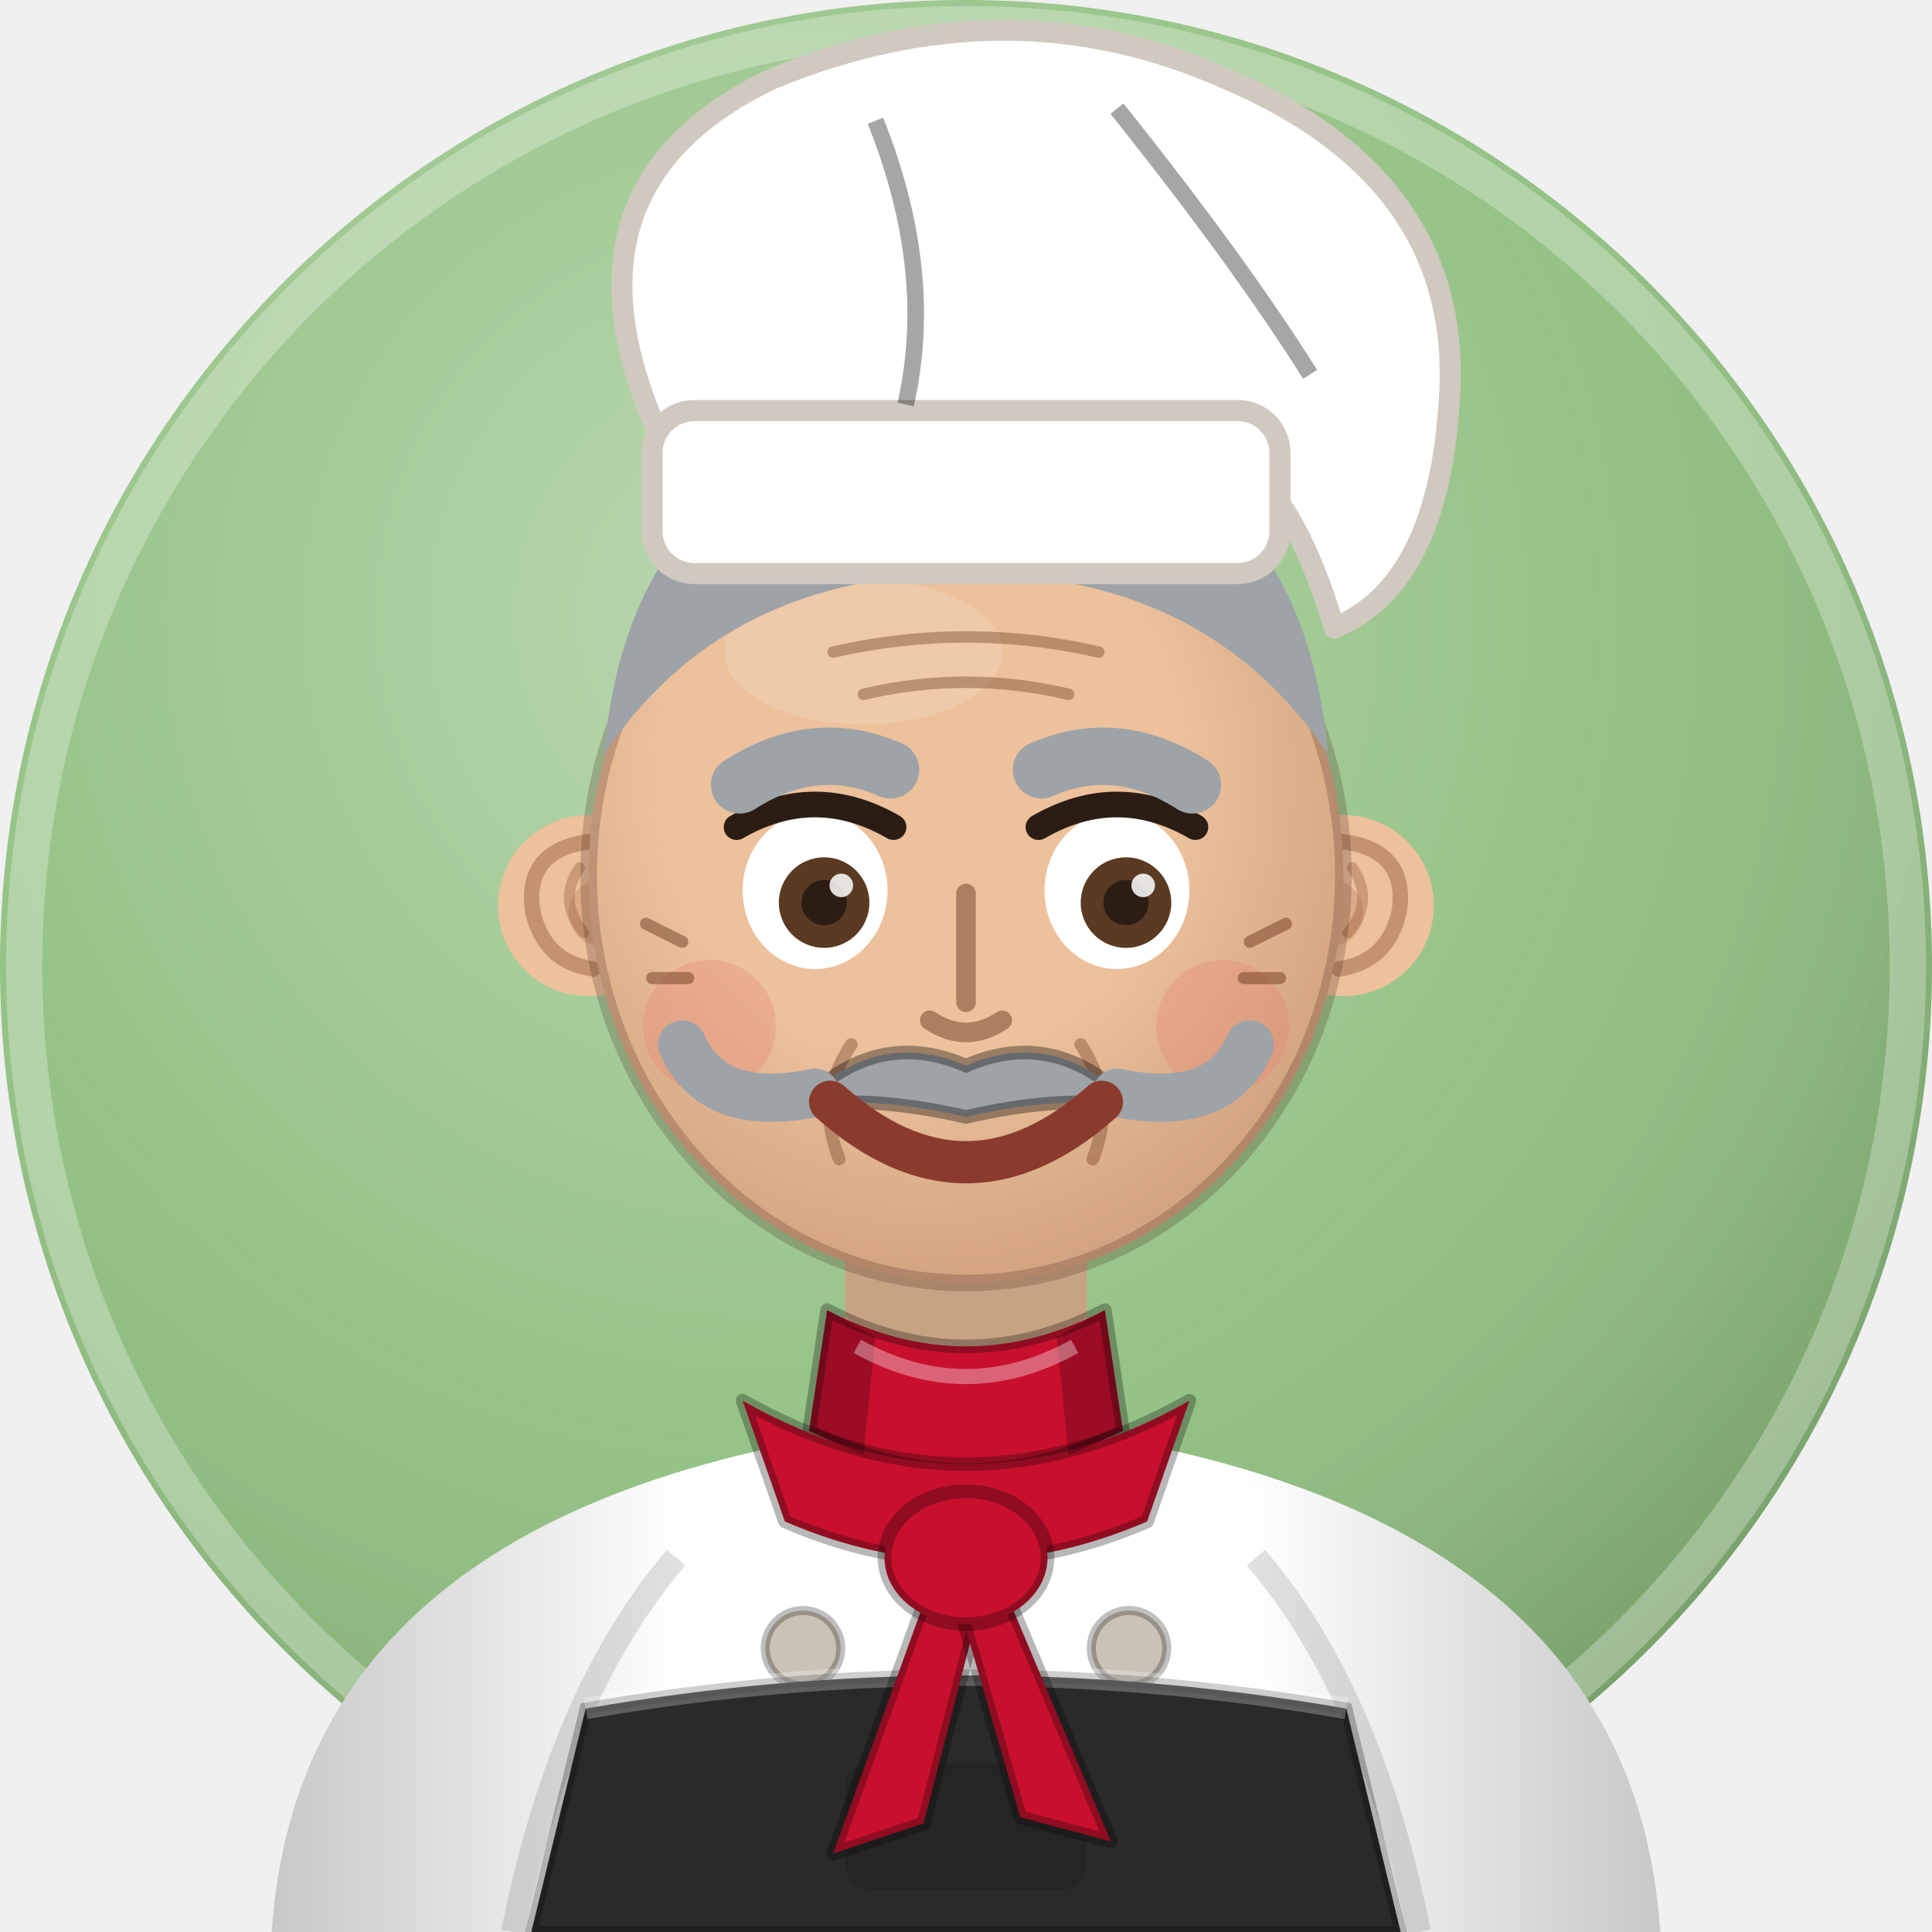
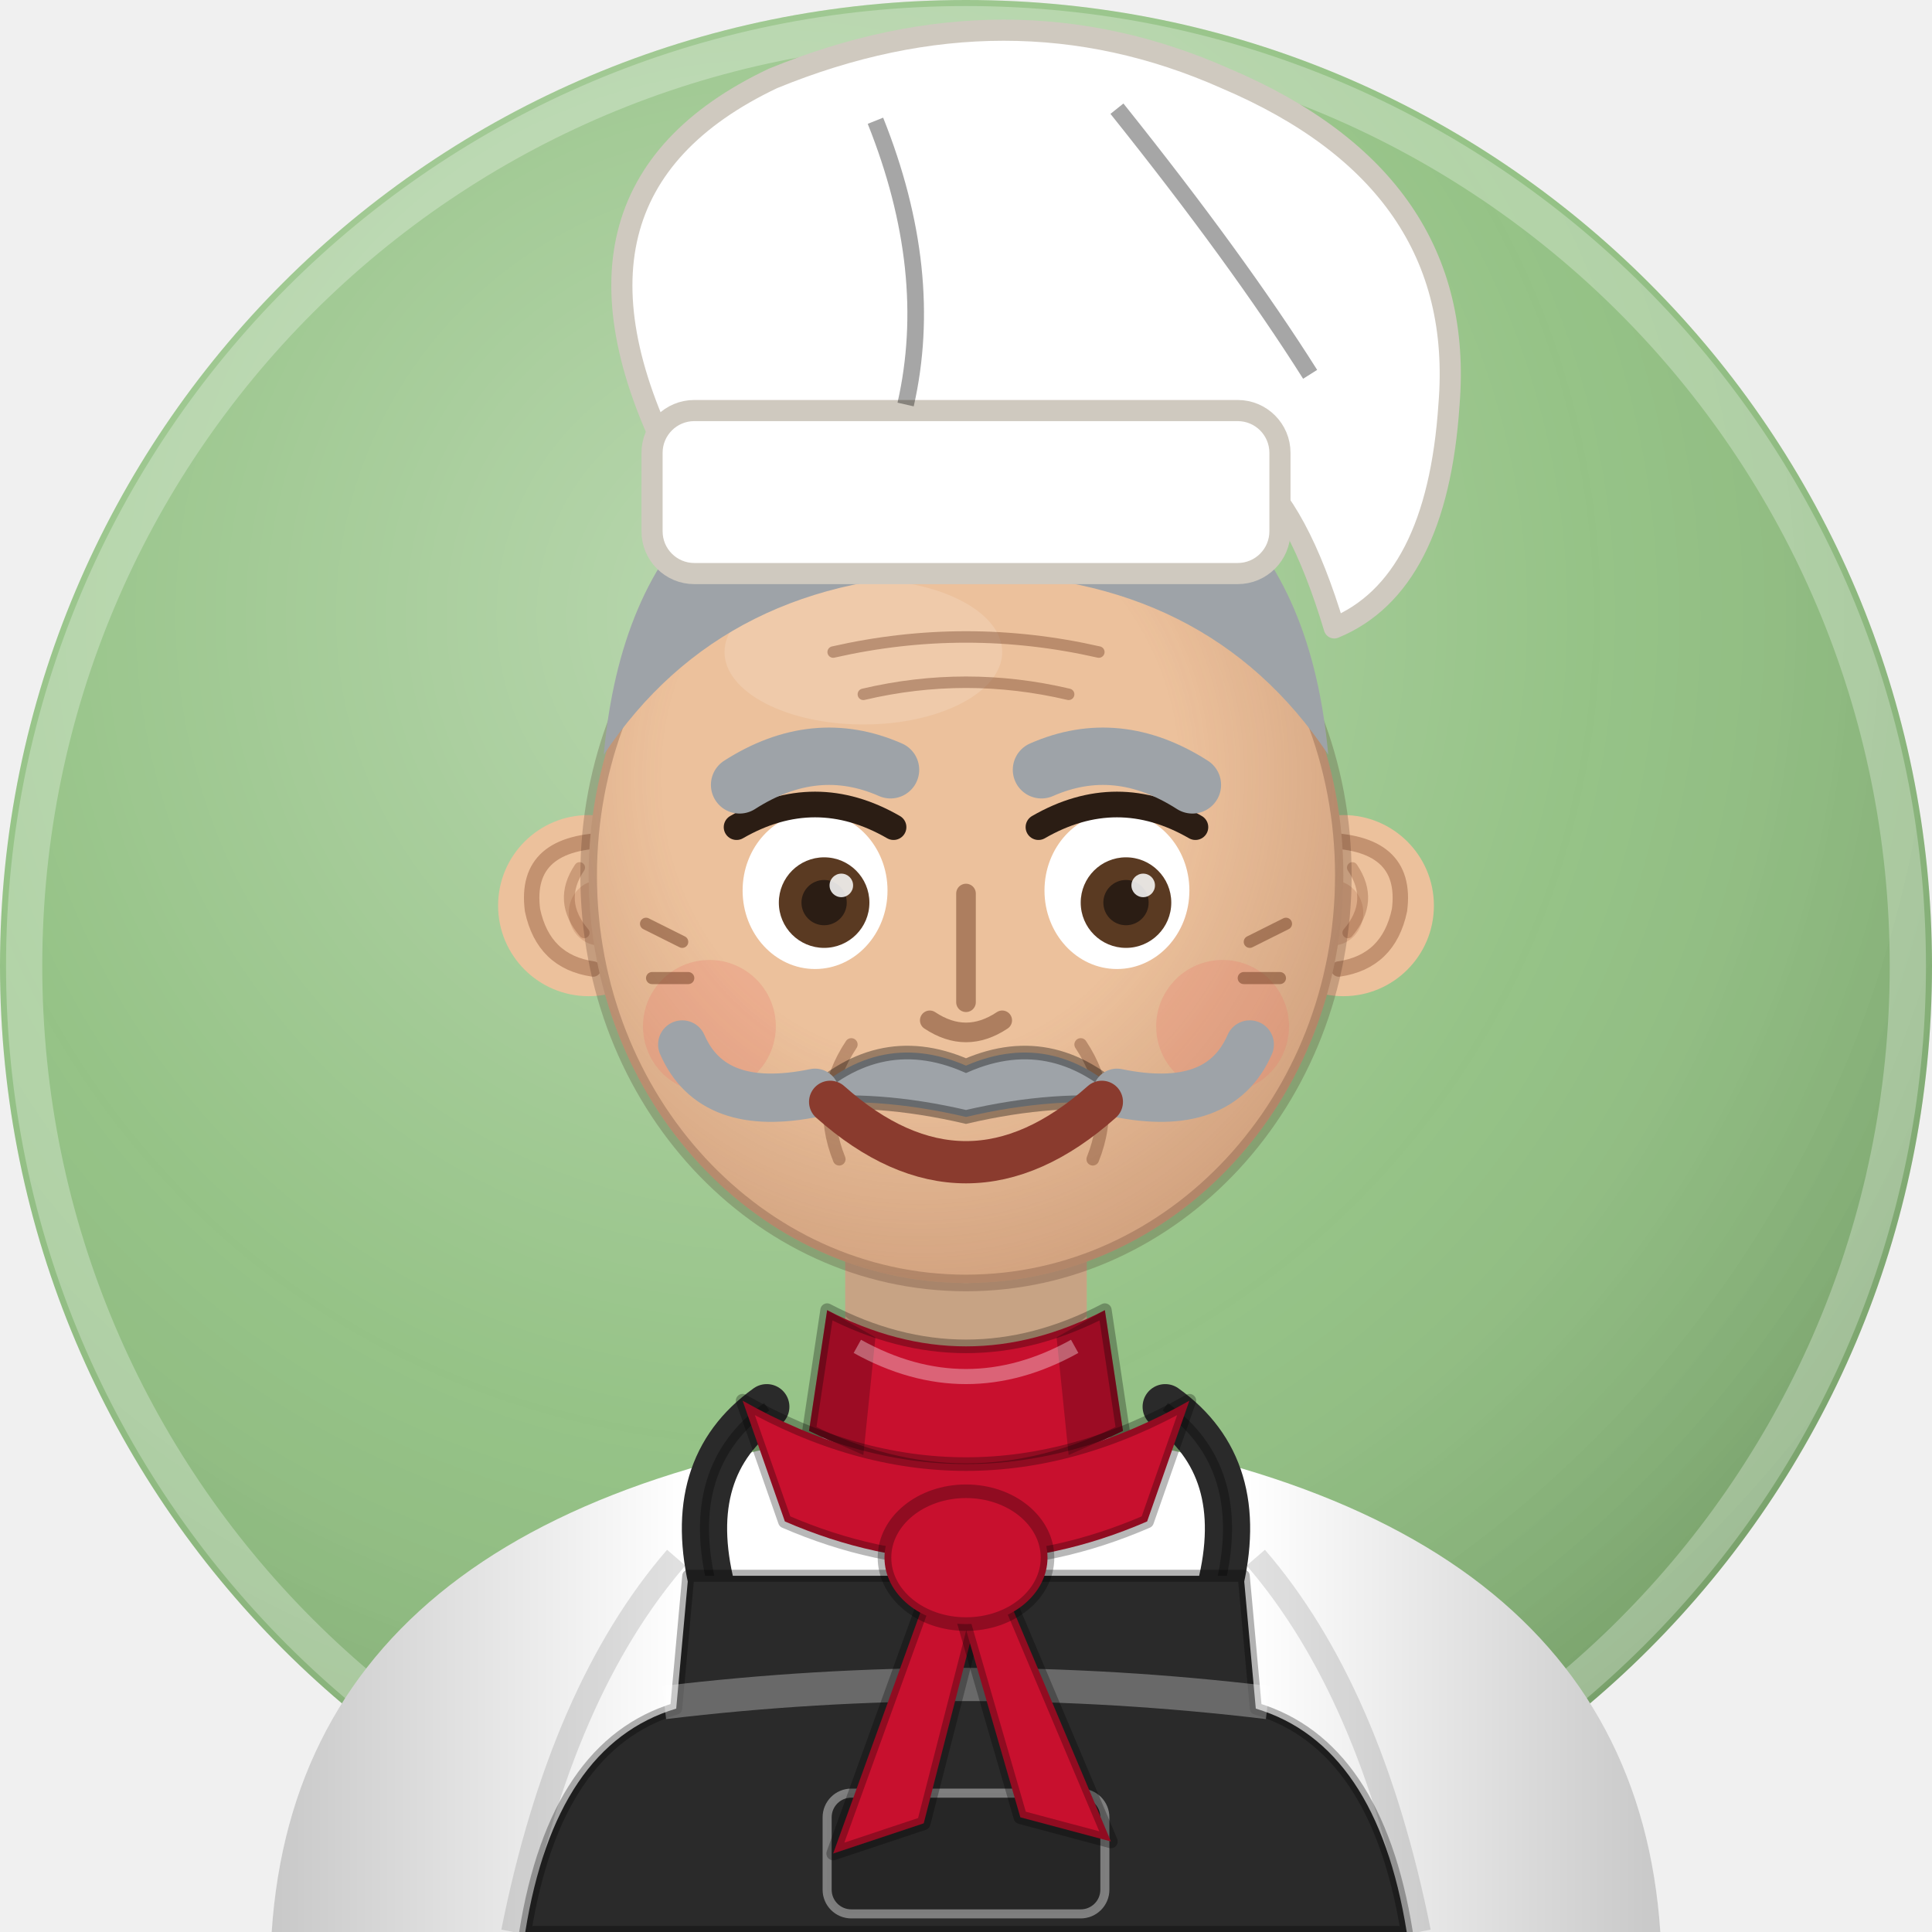
<svg xmlns="http://www.w3.org/2000/svg" viewBox="0 0 64 64" width="256" height="256" role="img" aria-label="Giuseppe">
  <defs>
    <radialGradient id="avp1l" cx="40%" cy="32%" r="70%">
      <stop offset="0" stop-color="#fff" stop-opacity=".38" />
      <stop offset=".6" stop-color="#fff" stop-opacity=".06" />
      <stop offset="1" stop-color="#000" stop-opacity=".16" />
    </radialGradient>
    <radialGradient id="avp1g" cx="44%" cy="38%" r="62%">
      <stop offset=".55" stop-color="#7a3b1e" stop-opacity="0" />
      <stop offset="1" stop-color="#7a3b1e" stop-opacity=".22" />
    </radialGradient>
    <linearGradient id="avp1j" x1="0" x2="1" y1="0" y2="0">
      <stop offset="0" stop-color="#000" stop-opacity=".22" />
      <stop offset=".3" stop-color="#000" stop-opacity="0" />
      <stop offset=".7" stop-color="#000" stop-opacity="0" />
      <stop offset="1" stop-color="#000" stop-opacity=".22" />
    </linearGradient>
  </defs>
  <circle cx="32" cy="32" r="32" fill="#8fbf7f" />
  <circle cx="32" cy="32" r="32" fill="url(#avp1l)" />
  <circle cx="32" cy="32" r="31.2" fill="none" stroke="rgba(255,255,255,.28)" stroke-width="1.2" />
  <path d="M9 64 Q10 49 32 47 Q54 49 55 64Z" fill="#ffffff" />
  <path d="M9 64 Q10 49 32 47 Q54 49 55 64Z" fill="url(#avp1j)" />
  <path d="M17 64 Q18.6 56 22.4 51.6 M47 64 Q45.4 56 41.6 51.6" stroke="rgba(0,0,0,.12)" stroke-width=".8" fill="none" />
  <circle cx="26.6" cy="54.6" r="1.25" fill="#c9c2b6" stroke="rgba(0,0,0,.25)" stroke-width=".3" />
  <circle cx="26.6" cy="59.6" r="1.25" fill="#c9c2b6" stroke="rgba(0,0,0,.25)" stroke-width=".3" />
  <circle cx="37.4" cy="54.6" r="1.25" fill="#c9c2b6" stroke="rgba(0,0,0,.25)" stroke-width=".3" />
  <circle cx="37.4" cy="59.6" r="1.25" fill="#c9c2b6" stroke="rgba(0,0,0,.25)" stroke-width=".3" />
-   <path d="M17.6 64 L19.4 56.6 Q32 54.4 44.6 56.6 L46.4 64Z" fill="#2a2a2a" stroke="rgba(0,0,0,.25)" stroke-width=".4" />
-   <path d="M19.4 56.6 Q32 54.4 44.6 56.6" stroke="rgba(255,255,255,.25)" stroke-width=".7" fill="none" />
-   <rect x="28" y="58.4" width="8" height="4.2" rx=".8" fill="rgba(0,0,0,.12)" />
+   <path d="M23.6 52.6 Q22.6 48.6 25.4 46.6 M40.4 52.6 Q41.4 48.6 38.6 46.6" stroke="#2a2a2a" stroke-width="1.5" fill="none" stroke-linecap="round" />
+   <path d="M23.6 52.6 Q22.6 48.6 25.4 46.6 M40.4 52.6 Q41.4 48.6 38.6 46.6" stroke="rgba(0,0,0,.3)" stroke-width=".3" fill="none" />
+   <path d="M22.8 52.2 L41.2 52.2 L41.6 56.6 Q45.6 57.8 46.6 64 L17.4 64 Q18.4 57.8 22.4 56.6Z" fill="#2a2a2a" stroke="rgba(0,0,0,.3)" stroke-width=".4" stroke-linejoin="round" />
+   <path d="M22 56.4 Q32 55.2 42 56.4" stroke="rgba(255,255,255,.3)" stroke-width="1.1" fill="none" />
+   <rect x="27.4" y="59.4" width="9.2" height="4" rx=".8" fill="rgba(0,0,0,.1)" stroke="rgba(255,255,255,.4)" stroke-width=".3" />
  <rect x="28" y="38" width="8" height="10" rx="3" fill="#ecc19c" />
  <path d="M28 40.4 Q32 44.6 36 40.4 V43.6 Q32 47 28 43.6Z" fill="rgba(0,0,0,.16)" />
  <g fill="#c8102e" stroke="rgba(0,0,0,.28)" stroke-width=".45" stroke-linejoin="round">
    <path d="M27.4 43.4 Q32 45.8 36.6 43.4 L37.2 47.4 Q32 50 26.8 47.4Z" />
    <path d="M24.6 46.4 Q32 50.6 39.4 46.4 L38 50.4 Q32 53 26 50.4Z" />
    <path d="M31 52 L27.6 61.4 L30.6 60.4 L32.6 52.6Z" />
    <path d="M33 52 L36.8 61 L33.8 60.2 L31.6 52.6Z" />
    <ellipse cx="32" cy="51.6" rx="2.7" ry="2.2" />
  </g>
  <path d="M27.4 43.4 L26.8 47.4 L28.6 48.2 L29 44.3Z M36.6 43.4 L37.2 47.4 L35.4 48.2 L35 44.3Z" fill="rgba(0,0,0,.22)" />
  <path d="M28.4 44.6 Q32 46.6 35.6 44.6" stroke="rgba(255,255,255,.35)" stroke-width=".5" fill="none" />
  <circle cx="19.5" cy="30" r="3" fill="#ecc19c" />
  <circle cx="44.5" cy="30" r="3" fill="#ecc19c" />
  <path d="M20.25 27.84 Q17.34 27.84 17.64 30.15 Q18.00 31.86 19.65 32.10" stroke="rgba(130,70,40,.38)" stroke-width="0.51" fill="none" stroke-linecap="round" />
  <ellipse cx="19.86" cy="30.24" rx="1.02" ry="1.08" fill="rgba(150,80,45,.2)" />
  <path d="M19.20 28.74 Q18.45 29.85 19.35 30.90" stroke="rgba(130,70,40,.38)" stroke-width="0.36" fill="none" stroke-linecap="round" opacity=".8" />
  <circle cx="20.94" cy="30.54" r="0.48" fill="rgba(130,70,40,.38)" opacity=".55" />
  <path d="M43.75 27.84 Q46.66 27.84 46.36 30.15 Q46.00 31.86 44.35 32.10" stroke="rgba(130,70,40,.38)" stroke-width="0.51" fill="none" stroke-linecap="round" />
  <ellipse cx="44.14" cy="30.24" rx="1.02" ry="1.08" fill="rgba(150,80,45,.2)" />
  <path d="M44.80 28.74 Q45.55 29.85 44.65 30.90" stroke="rgba(130,70,40,.38)" stroke-width="0.36" fill="none" stroke-linecap="round" opacity=".8" />
  <circle cx="43.06" cy="30.54" r="0.48" fill="rgba(130,70,40,.38)" opacity=".55" />
  <ellipse cx="32" cy="29" rx="12.5" ry="13.5" fill="#ecc19c" />
  <ellipse cx="32" cy="29" rx="12.5" ry="13.5" fill="url(#avp1g)" />
  <ellipse cx="32" cy="29" rx="12.5" ry="13.5" fill="none" stroke="rgba(60,30,20,.22)" stroke-width=".55" />
  <ellipse cx="28.6" cy="21.6" rx="4.6" ry="2.4" fill="#fff" opacity=".14" />
  <path d="M20 25 Q21 14 32 14 Q43 14 44 25 Q40 19 32 19 Q24 19 20 25Z" fill="#9ea3a8" />
  <path d="M25 18.6 Q29.6 15.8 35.4 16.6" stroke="#fff" stroke-width="1.3" stroke-linecap="round" fill="none" opacity=".26" />
  <g fill="#ffffff" stroke="#cfc9bf" stroke-width=".7" stroke-linejoin="round">
    <path d="M22.4 15.6 Q17.6 6.4 25.6 2.6 Q33.4 -.6 40.6 2.6 Q48.6 6 48 13.4 Q47.6 19.4 44.2 20.8 Q43 16.8 41.4 15.6Z" />
    <rect x="21.6" y="13.6" width="20.8" height="5.4" rx="1.4" />
  </g>
  <path d="M29 4 Q31 9 30 13.4 M37 3.6 Q41 8.6 43.4 12.4" stroke="rgba(0,0,0,.35)" stroke-width=".55" fill="none" />
  <ellipse cx="27" cy="29.5" rx="2.4" ry="2.6" fill="#fff" />
  <ellipse cx="37" cy="29.5" rx="2.4" ry="2.6" fill="#fff" />
  <circle cx="27.3" cy="29.9" r="1.5" fill="#5a3a22" />
  <circle cx="27.3" cy="29.9" r="0.75" fill="#2b1d14" />
  <circle cx="27.87" cy="29.33" r="0.39" fill="#fff" opacity=".85" />
  <circle cx="37.3" cy="29.9" r="1.5" fill="#5a3a22" />
  <circle cx="37.3" cy="29.9" r="0.75" fill="#2b1d14" />
  <circle cx="37.87" cy="29.33" r="0.39" fill="#fff" opacity=".85" />
  <path d="M24.4 27.4 Q27 25.9 29.6 27.4 M34.4 27.4 Q37 25.9 39.6 27.4" stroke="#2b1d14" stroke-width=".85" fill="none" stroke-linecap="round" />
  <path d="M24.5 26 Q27 24.4 29.5 25.5 M34.5 25.5 Q37 24.4 39.5 26" stroke="#9ea3a8" stroke-width="1.9" fill="none" stroke-linecap="round" />
  <circle cx="23.5" cy="34" r="2.2" fill="#e8796b" opacity=".28" />
  <circle cx="40.5" cy="34" r="2.2" fill="#e8796b" opacity=".28" />
  <path d="M22.6 31.2 L21.4 30.6 M22.8 32.4 L21.6 32.4 M41.4 31.2 L42.6 30.6 M41.2 32.4 L42.4 32.4" stroke="rgba(110,60,35,.5)" stroke-width=".4" stroke-linecap="round" />
  <path d="M27.6 21.6 Q32 20.6 36.4 21.6 M28.6 23 Q32 22.2 35.4 23" stroke="rgba(110,60,35,.5)" stroke-width=".38" fill="none" stroke-linecap="round" opacity=".8" />
  <path d="M28.2 34.6 Q27 36.4 27.8 38.4 M35.8 34.6 Q37 36.4 36.2 38.4" stroke="rgba(110,60,35,.5)" stroke-width=".42" fill="none" stroke-linecap="round" opacity=".75" />
  <path d="M32 29.6 V33.2 M30.8 33.8 Q32 34.6 33.2 33.8" stroke="rgba(110,60,35,.5)" stroke-width=".65" fill="none" stroke-linecap="round" />
  <path d="M26.5 36.6 Q29 34 32 35.3 Q35 34 37.5 36.6 Q35 36.3 32 37 Q29 36.3 26.5 36.6Z" fill="#9ea3a8" stroke="rgba(0,0,0,.35)" stroke-width=".45" />
  <path d="M27 36.2 Q23.6 36.9 22.6 34.6 M37 36.2 Q40.4 36.9 41.4 34.6" stroke="#9ea3a8" stroke-width="1.6" fill="none" stroke-linecap="round" />
  <path d="M27.5 36.5 Q32 40.5 36.5 36.5" stroke="#8a3b2e" stroke-width="1.4" fill="none" stroke-linecap="round" />
</svg>
